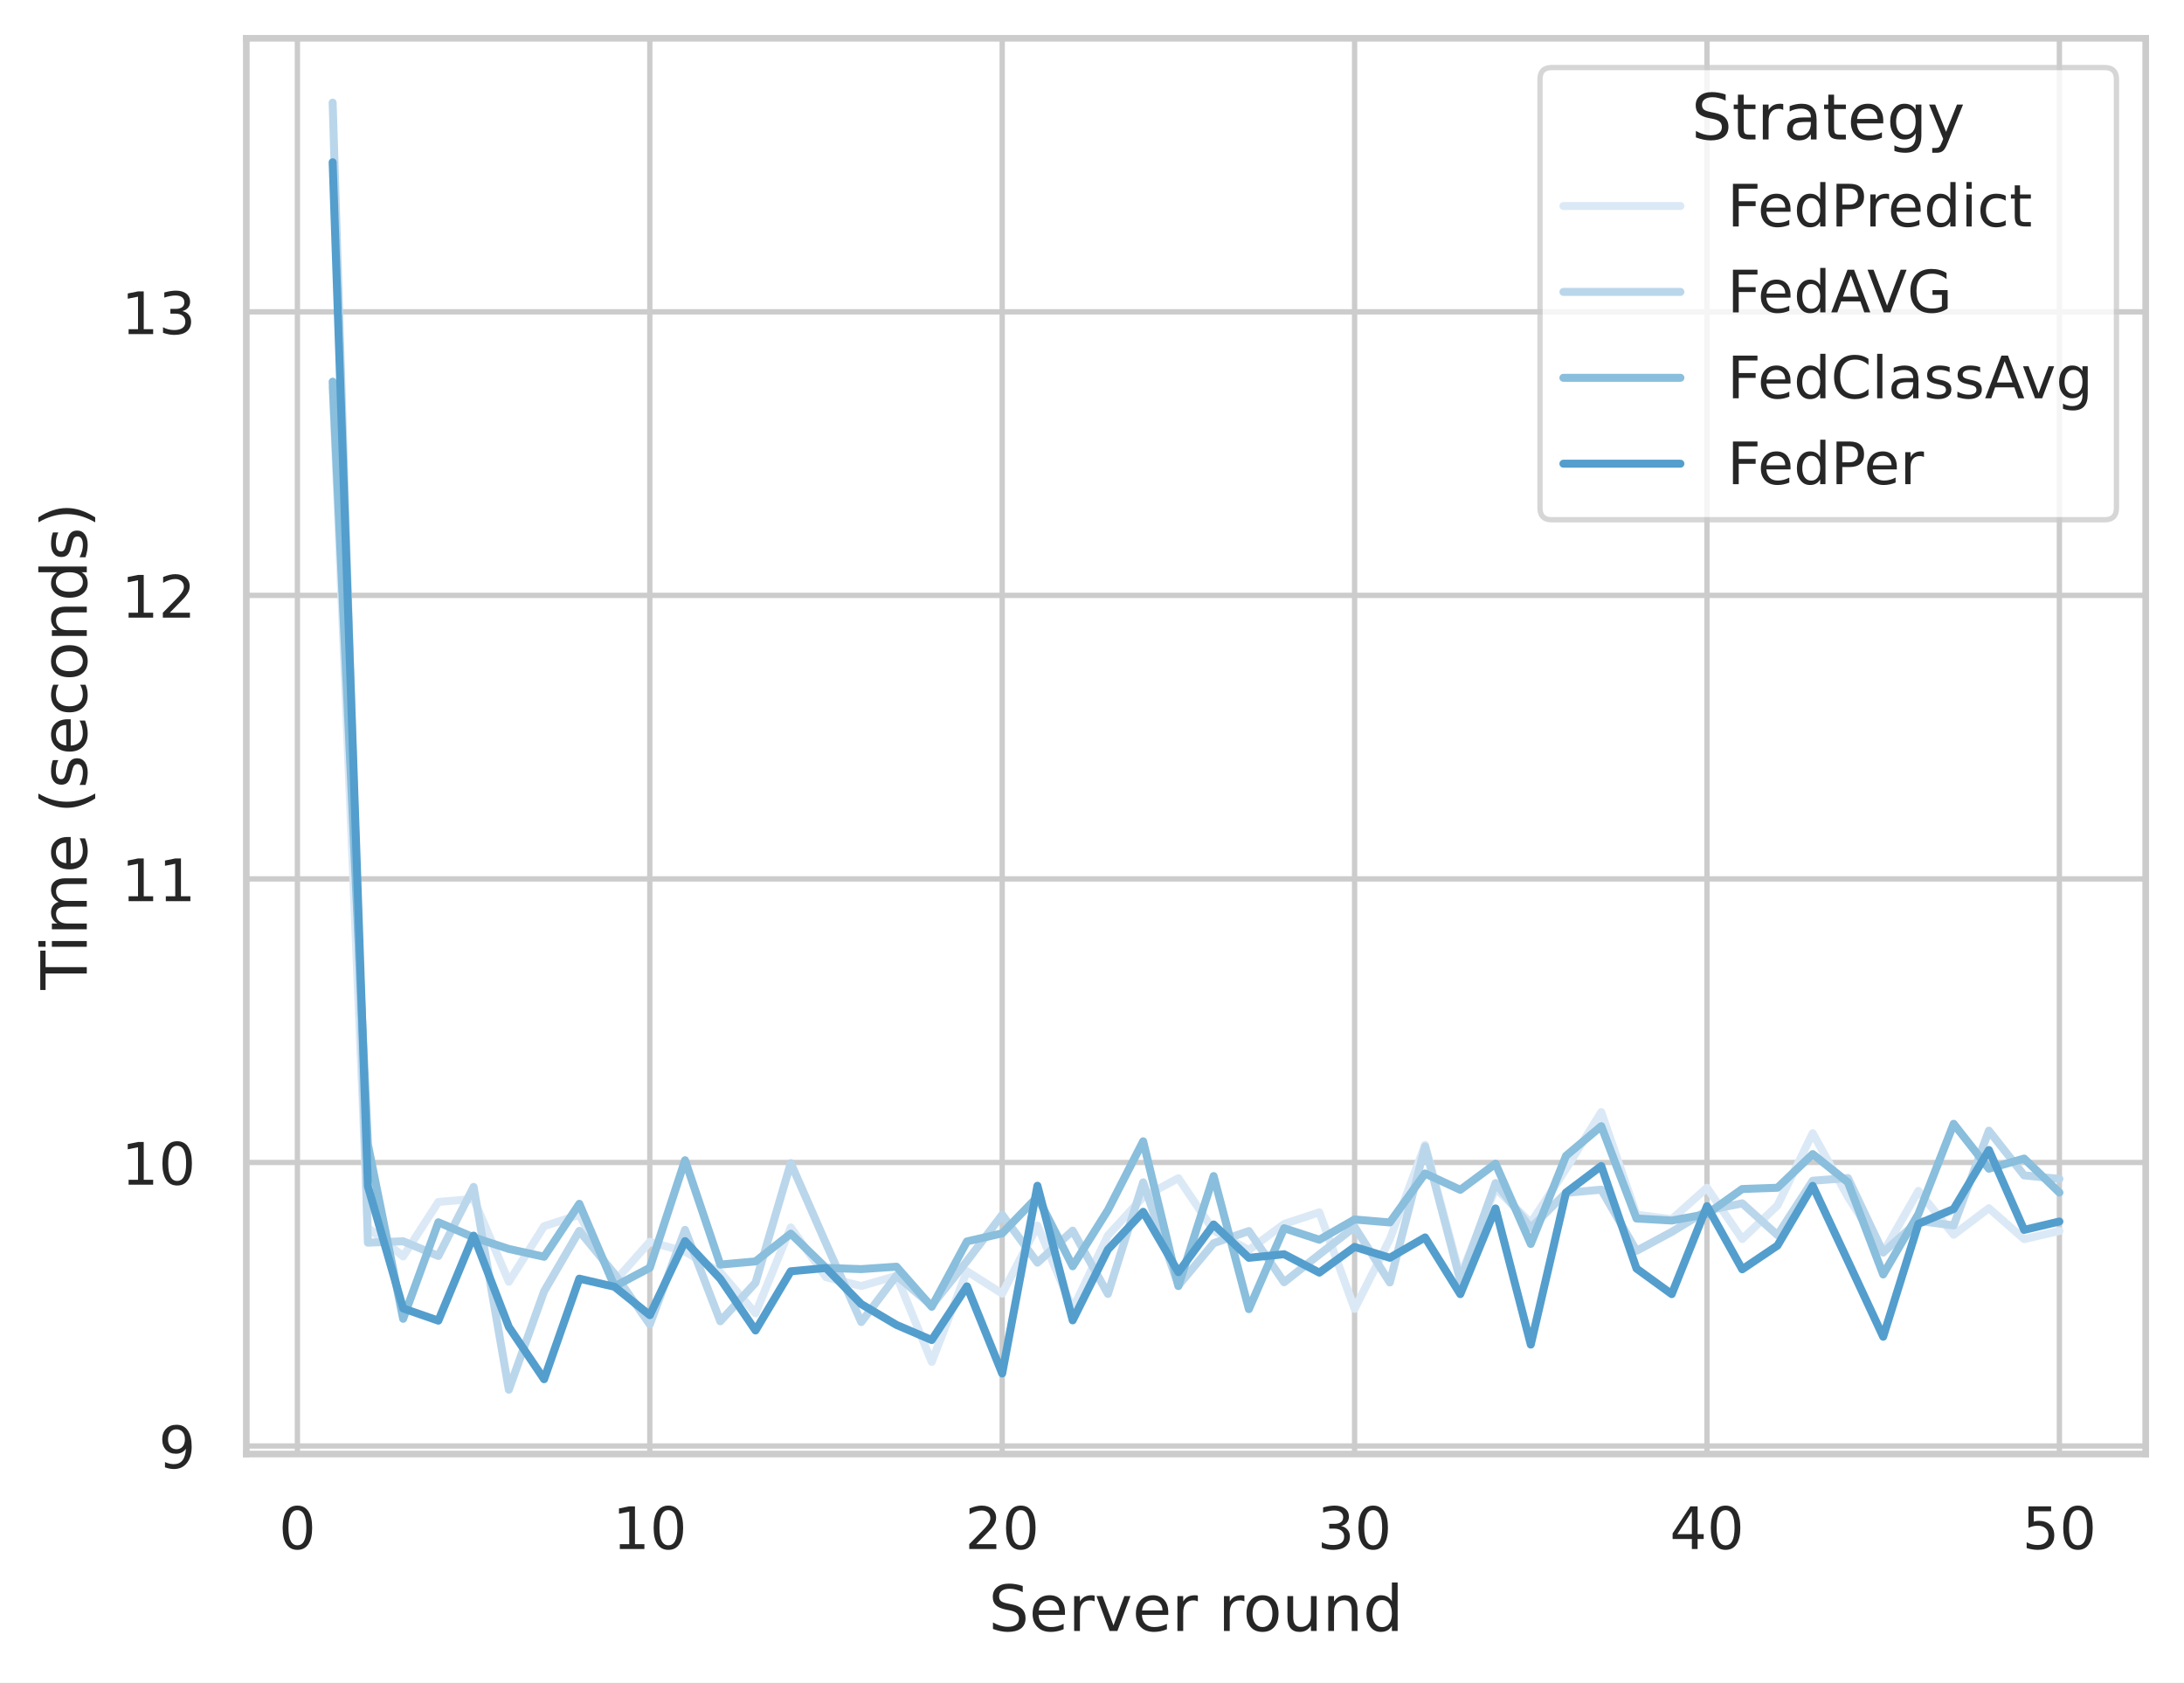
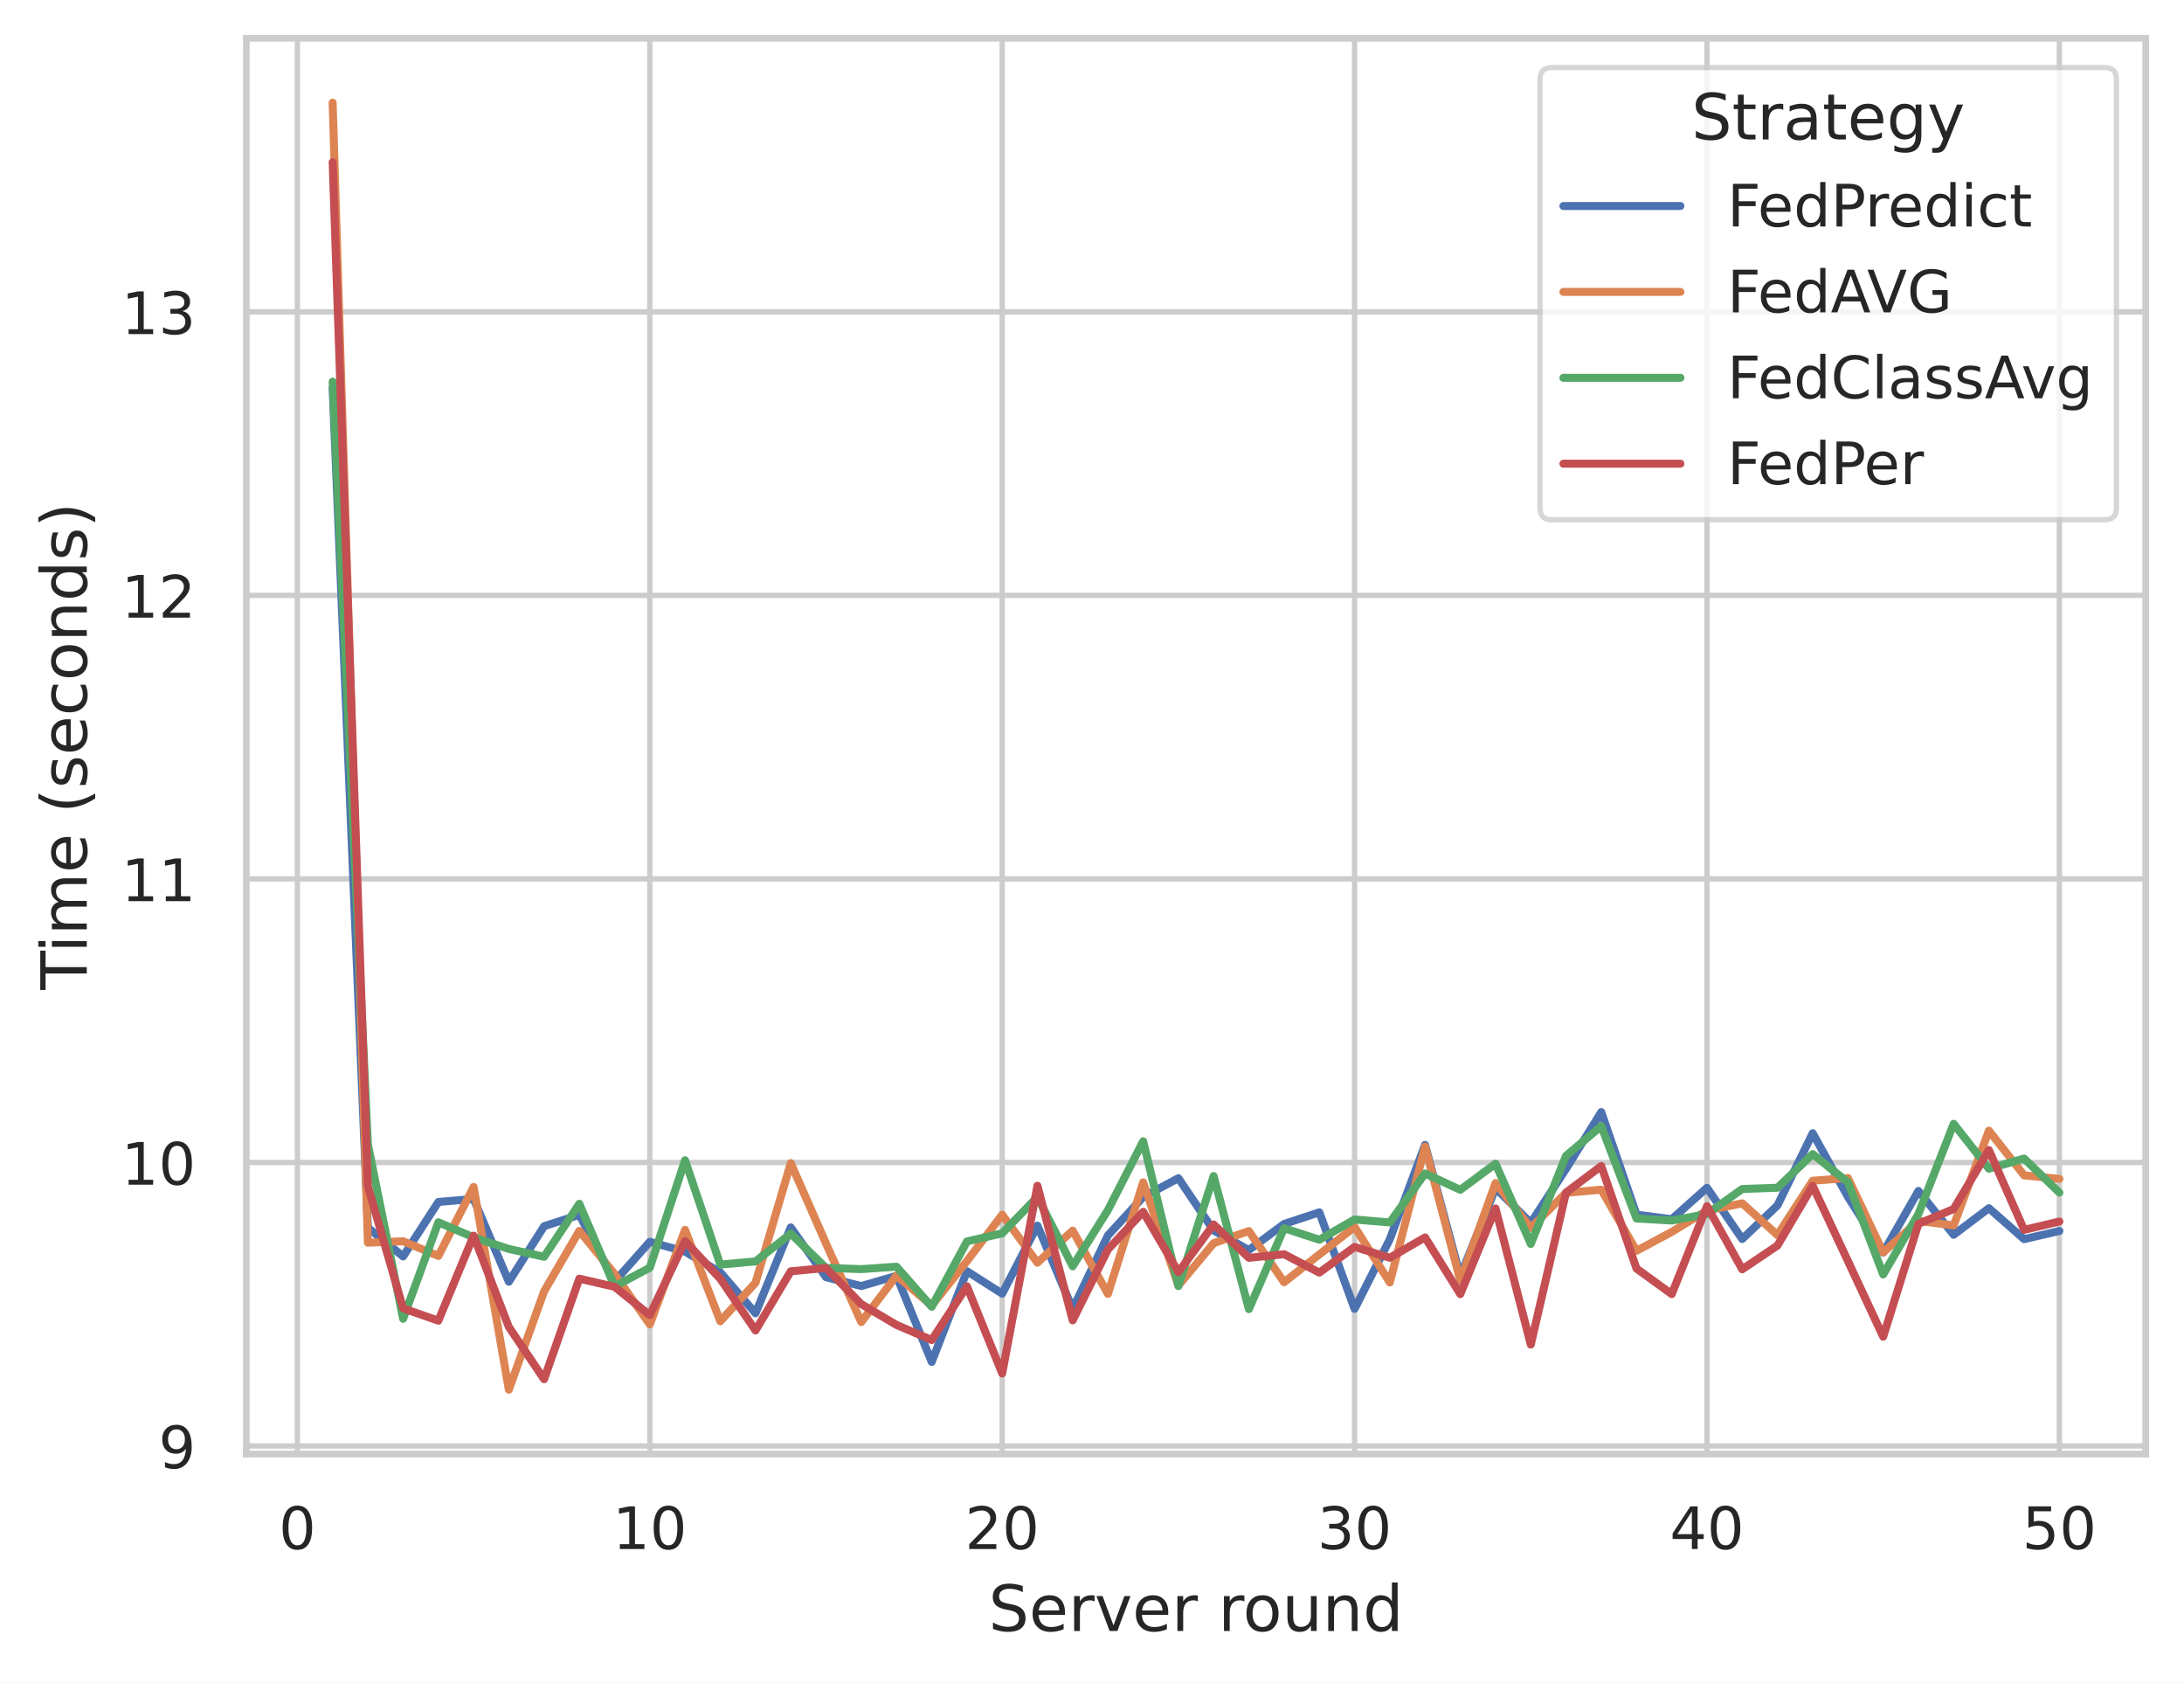
<svg xmlns="http://www.w3.org/2000/svg" xmlns:xlink="http://www.w3.org/1999/xlink" width="410.631pt" height="316.272pt" viewBox="0 0 410.631 316.272" version="1.1">
  <defs>
    <style type="text/css">*{stroke-linejoin: round; stroke-linecap: butt}</style>
  </defs>
  <g id="figure_1">
    <g id="patch_1">
      <path d="M 0 316.272  L 410.631 316.272  L 410.631 0  L 0 0  z " style="fill: #ffffff" />
    </g>
    <g id="axes_1">
      <g id="patch_2">
        <path d="M 46.311 273.312  L 403.431 273.312  L 403.431 7.2  L 46.311 7.2  z " style="fill: #ffffff" />
      </g>
      <g id="matplotlib.axis_1">
        <g id="xtick_1">
          <g id="line2d_1">
-             <path d="M 55.918 273.312  L 55.918 7.2  " clip-path="url(#pe15f36bf4c)" style="fill: none; stroke: #cccccc; stroke-linecap: round" />
+             <path d="M 55.918 273.312  L 55.918 7.2  " clip-path="url(#pc3b148c316)" style="fill: none; stroke: #cccccc; stroke-linecap: round" />
          </g>
          <g id="text_1">
            <g style="fill: #262626" transform="translate(52.419 291.1703) scale(0.11 -0.11)">
              <defs>
                <path id="DejaVuSans-30" d="M 2034 4250  Q 1547 4250 1301 3770  Q 1056 3291 1056 2328  Q 1056 1369 1301 889  Q 1547 409 2034 409  Q 2525 409 2770 889  Q 3016 1369 3016 2328  Q 3016 3291 2770 3770  Q 2525 4250 2034 4250  z M 2034 4750  Q 2819 4750 3233 4129  Q 3647 3509 3647 2328  Q 3647 1150 3233 529  Q 2819 -91 2034 -91  Q 1250 -91 836 529  Q 422 1150 422 2328  Q 422 3509 836 4129  Q 1250 4750 2034 4750  z " transform="scale(0.015625)" />
              </defs>
              <use xlink:href="#DejaVuSans-30" />
            </g>
          </g>
        </g>
        <g id="xtick_2">
          <g id="line2d_2">
-             <path d="M 122.174 273.312  L 122.174 7.2  " clip-path="url(#pe15f36bf4c)" style="fill: none; stroke: #cccccc; stroke-linecap: round" />
+             <path d="M 122.174 273.312  L 122.174 7.2  " clip-path="url(#pc3b148c316)" style="fill: none; stroke: #cccccc; stroke-linecap: round" />
          </g>
          <g id="text_2">
            <g style="fill: #262626" transform="translate(115.1757 291.1703) scale(0.11 -0.11)">
              <defs>
                <path id="DejaVuSans-31" d="M 794 531  L 1825 531  L 1825 4091  L 703 3866  L 703 4441  L 1819 4666  L 2450 4666  L 2450 531  L 3481 531  L 3481 0  L 794 0  L 794 531  z " transform="scale(0.015625)" />
              </defs>
              <use xlink:href="#DejaVuSans-31" />
              <use xlink:href="#DejaVuSans-30" x="63.623" />
            </g>
          </g>
        </g>
        <g id="xtick_3">
          <g id="line2d_3">
-             <path d="M 188.43 273.312  L 188.43 7.2  " clip-path="url(#pe15f36bf4c)" style="fill: none; stroke: #cccccc; stroke-linecap: round" />
+             <path d="M 188.43 273.312  L 188.43 7.2  " clip-path="url(#pc3b148c316)" style="fill: none; stroke: #cccccc; stroke-linecap: round" />
          </g>
          <g id="text_3">
            <g style="fill: #262626" transform="translate(181.4317 291.1703) scale(0.11 -0.11)">
              <defs>
                <path id="DejaVuSans-32" d="M 1228 531  L 3431 531  L 3431 0  L 469 0  L 469 531  Q 828 903 1448 1529  Q 2069 2156 2228 2338  Q 2531 2678 2651 2914  Q 2772 3150 2772 3378  Q 2772 3750 2511 3984  Q 2250 4219 1831 4219  Q 1534 4219 1204 4116  Q 875 4013 500 3803  L 500 4441  Q 881 4594 1212 4672  Q 1544 4750 1819 4750  Q 2544 4750 2975 4387  Q 3406 4025 3406 3419  Q 3406 3131 3298 2873  Q 3191 2616 2906 2266  Q 2828 2175 2409 1742  Q 1991 1309 1228 531  z " transform="scale(0.015625)" />
              </defs>
              <use xlink:href="#DejaVuSans-32" />
              <use xlink:href="#DejaVuSans-30" x="63.623" />
            </g>
          </g>
        </g>
        <g id="xtick_4">
          <g id="line2d_4">
-             <path d="M 254.686 273.312  L 254.686 7.2  " clip-path="url(#pe15f36bf4c)" style="fill: none; stroke: #cccccc; stroke-linecap: round" />
+             <path d="M 254.686 273.312  L 254.686 7.2  " clip-path="url(#pc3b148c316)" style="fill: none; stroke: #cccccc; stroke-linecap: round" />
          </g>
          <g id="text_4">
            <g style="fill: #262626" transform="translate(247.6877 291.1703) scale(0.11 -0.11)">
              <defs>
                <path id="DejaVuSans-33" d="M 2597 2516  Q 3050 2419 3304 2112  Q 3559 1806 3559 1356  Q 3559 666 3084 287  Q 2609 -91 1734 -91  Q 1441 -91 1130 -33  Q 819 25 488 141  L 488 750  Q 750 597 1062 519  Q 1375 441 1716 441  Q 2309 441 2620 675  Q 2931 909 2931 1356  Q 2931 1769 2642 2001  Q 2353 2234 1838 2234  L 1294 2234  L 1294 2753  L 1863 2753  Q 2328 2753 2575 2939  Q 2822 3125 2822 3475  Q 2822 3834 2567 4026  Q 2313 4219 1838 4219  Q 1578 4219 1281 4162  Q 984 4106 628 3988  L 628 4550  Q 988 4650 1302 4700  Q 1616 4750 1894 4750  Q 2613 4750 3031 4423  Q 3450 4097 3450 3541  Q 3450 3153 3228 2886  Q 3006 2619 2597 2516  z " transform="scale(0.015625)" />
              </defs>
              <use xlink:href="#DejaVuSans-33" />
              <use xlink:href="#DejaVuSans-30" x="63.623" />
            </g>
          </g>
        </g>
        <g id="xtick_5">
          <g id="line2d_5">
-             <path d="M 320.942 273.312  L 320.942 7.2  " clip-path="url(#pe15f36bf4c)" style="fill: none; stroke: #cccccc; stroke-linecap: round" />
+             <path d="M 320.942 273.312  L 320.942 7.2  " clip-path="url(#pc3b148c316)" style="fill: none; stroke: #cccccc; stroke-linecap: round" />
          </g>
          <g id="text_5">
            <g style="fill: #262626" transform="translate(313.9437 291.1703) scale(0.11 -0.11)">
              <defs>
                <path id="DejaVuSans-34" d="M 2419 4116  L 825 1625  L 2419 1625  L 2419 4116  z M 2253 4666  L 3047 4666  L 3047 1625  L 3713 1625  L 3713 1100  L 3047 1100  L 3047 0  L 2419 0  L 2419 1100  L 313 1100  L 313 1709  L 2253 4666  z " transform="scale(0.015625)" />
              </defs>
              <use xlink:href="#DejaVuSans-34" />
              <use xlink:href="#DejaVuSans-30" x="63.623" />
            </g>
          </g>
        </g>
        <g id="xtick_6">
          <g id="line2d_6">
-             <path d="M 387.199 273.312  L 387.199 7.2  " clip-path="url(#pe15f36bf4c)" style="fill: none; stroke: #cccccc; stroke-linecap: round" />
+             <path d="M 387.199 273.312  L 387.199 7.2  " clip-path="url(#pc3b148c316)" style="fill: none; stroke: #cccccc; stroke-linecap: round" />
          </g>
          <g id="text_6">
            <g style="fill: #262626" transform="translate(380.1998 291.1703) scale(0.11 -0.11)">
              <defs>
                <path id="DejaVuSans-35" d="M 691 4666  L 3169 4666  L 3169 4134  L 1269 4134  L 1269 2991  Q 1406 3038 1543 3061  Q 1681 3084 1819 3084  Q 2600 3084 3056 2656  Q 3513 2228 3513 1497  Q 3513 744 3044 326  Q 2575 -91 1722 -91  Q 1428 -91 1123 -41  Q 819 9 494 109  L 494 744  Q 775 591 1075 516  Q 1375 441 1709 441  Q 2250 441 2565 725  Q 2881 1009 2881 1497  Q 2881 1984 2565 2268  Q 2250 2553 1709 2553  Q 1456 2553 1204 2497  Q 953 2441 691 2322  L 691 4666  z " transform="scale(0.015625)" />
              </defs>
              <use xlink:href="#DejaVuSans-35" />
              <use xlink:href="#DejaVuSans-30" x="63.623" />
            </g>
          </g>
        </g>
        <g id="text_7">
          <g style="fill: #262626" transform="translate(185.8703 306.5761) scale(0.12 -0.12)">
            <defs>
              <path id="DejaVuSans-53" d="M 3425 4513  L 3425 3897  Q 3066 4069 2747 4153  Q 2428 4238 2131 4238  Q 1616 4238 1336 4038  Q 1056 3838 1056 3469  Q 1056 3159 1242 3001  Q 1428 2844 1947 2747  L 2328 2669  Q 3034 2534 3370 2195  Q 3706 1856 3706 1288  Q 3706 609 3251 259  Q 2797 -91 1919 -91  Q 1588 -91 1214 -16  Q 841 59 441 206  L 441 856  Q 825 641 1194 531  Q 1563 422 1919 422  Q 2459 422 2753 634  Q 3047 847 3047 1241  Q 3047 1584 2836 1778  Q 2625 1972 2144 2069  L 1759 2144  Q 1053 2284 737 2584  Q 422 2884 422 3419  Q 422 4038 858 4394  Q 1294 4750 2059 4750  Q 2388 4750 2728 4690  Q 3069 4631 3425 4513  z " transform="scale(0.015625)" />
              <path id="DejaVuSans-65" d="M 3597 1894  L 3597 1613  L 953 1613  Q 991 1019 1311 708  Q 1631 397 2203 397  Q 2534 397 2845 478  Q 3156 559 3463 722  L 3463 178  Q 3153 47 2828 -22  Q 2503 -91 2169 -91  Q 1331 -91 842 396  Q 353 884 353 1716  Q 353 2575 817 3079  Q 1281 3584 2069 3584  Q 2775 3584 3186 3129  Q 3597 2675 3597 1894  z M 3022 2063  Q 3016 2534 2758 2815  Q 2500 3097 2075 3097  Q 1594 3097 1305 2825  Q 1016 2553 972 2059  L 3022 2063  z " transform="scale(0.015625)" />
              <path id="DejaVuSans-72" d="M 2631 2963  Q 2534 3019 2420 3045  Q 2306 3072 2169 3072  Q 1681 3072 1420 2755  Q 1159 2438 1159 1844  L 1159 0  L 581 0  L 581 3500  L 1159 3500  L 1159 2956  Q 1341 3275 1631 3429  Q 1922 3584 2338 3584  Q 2397 3584 2469 3576  Q 2541 3569 2628 3553  L 2631 2963  z " transform="scale(0.015625)" />
              <path id="DejaVuSans-76" d="M 191 3500  L 800 3500  L 1894 563  L 2988 3500  L 3597 3500  L 2284 0  L 1503 0  L 191 3500  z " transform="scale(0.015625)" />
              <path id="DejaVuSans-20" transform="scale(0.015625)" />
              <path id="DejaVuSans-6f" d="M 1959 3097  Q 1497 3097 1228 2736  Q 959 2375 959 1747  Q 959 1119 1226 758  Q 1494 397 1959 397  Q 2419 397 2687 759  Q 2956 1122 2956 1747  Q 2956 2369 2687 2733  Q 2419 3097 1959 3097  z M 1959 3584  Q 2709 3584 3137 3096  Q 3566 2609 3566 1747  Q 3566 888 3137 398  Q 2709 -91 1959 -91  Q 1206 -91 779 398  Q 353 888 353 1747  Q 353 2609 779 3096  Q 1206 3584 1959 3584  z " transform="scale(0.015625)" />
              <path id="DejaVuSans-75" d="M 544 1381  L 544 3500  L 1119 3500  L 1119 1403  Q 1119 906 1312 657  Q 1506 409 1894 409  Q 2359 409 2629 706  Q 2900 1003 2900 1516  L 2900 3500  L 3475 3500  L 3475 0  L 2900 0  L 2900 538  Q 2691 219 2414 64  Q 2138 -91 1772 -91  Q 1169 -91 856 284  Q 544 659 544 1381  z M 1991 3584  L 1991 3584  z " transform="scale(0.015625)" />
              <path id="DejaVuSans-6e" d="M 3513 2113  L 3513 0  L 2938 0  L 2938 2094  Q 2938 2591 2744 2837  Q 2550 3084 2163 3084  Q 1697 3084 1428 2787  Q 1159 2491 1159 1978  L 1159 0  L 581 0  L 581 3500  L 1159 3500  L 1159 2956  Q 1366 3272 1645 3428  Q 1925 3584 2291 3584  Q 2894 3584 3203 3211  Q 3513 2838 3513 2113  z " transform="scale(0.015625)" />
              <path id="DejaVuSans-64" d="M 2906 2969  L 2906 4863  L 3481 4863  L 3481 0  L 2906 0  L 2906 525  Q 2725 213 2448 61  Q 2172 -91 1784 -91  Q 1150 -91 751 415  Q 353 922 353 1747  Q 353 2572 751 3078  Q 1150 3584 1784 3584  Q 2172 3584 2448 3432  Q 2725 3281 2906 2969  z M 947 1747  Q 947 1113 1208 752  Q 1469 391 1925 391  Q 2381 391 2643 752  Q 2906 1113 2906 1747  Q 2906 2381 2643 2742  Q 2381 3103 1925 3103  Q 1469 3103 1208 2742  Q 947 2381 947 1747  z " transform="scale(0.015625)" />
            </defs>
            <use xlink:href="#DejaVuSans-53" />
            <use xlink:href="#DejaVuSans-65" x="63.477" />
            <use xlink:href="#DejaVuSans-72" x="125" />
            <use xlink:href="#DejaVuSans-76" x="166.113" />
            <use xlink:href="#DejaVuSans-65" x="225.293" />
            <use xlink:href="#DejaVuSans-72" x="286.816" />
            <use xlink:href="#DejaVuSans-20" x="327.93" />
            <use xlink:href="#DejaVuSans-72" x="359.717" />
            <use xlink:href="#DejaVuSans-6f" x="398.58" />
            <use xlink:href="#DejaVuSans-75" x="459.762" />
            <use xlink:href="#DejaVuSans-6e" x="523.141" />
            <use xlink:href="#DejaVuSans-64" x="586.52" />
          </g>
        </g>
      </g>
      <g id="matplotlib.axis_2">
        <g id="ytick_1">
          <g id="line2d_7">
-             <path d="M 46.311 271.796  L 403.431 271.796  " clip-path="url(#pe15f36bf4c)" style="fill: none; stroke: #cccccc; stroke-linecap: round" />
+             <path d="M 46.311 271.796  L 403.431 271.796  " clip-path="url(#pc3b148c316)" style="fill: none; stroke: #cccccc; stroke-linecap: round" />
          </g>
          <g id="text_8">
            <g style="fill: #262626" transform="translate(29.8125 275.9749) scale(0.11 -0.11)">
              <defs>
                <path id="DejaVuSans-39" d="M 703 97  L 703 672  Q 941 559 1184 500  Q 1428 441 1663 441  Q 2288 441 2617 861  Q 2947 1281 2994 2138  Q 2813 1869 2534 1725  Q 2256 1581 1919 1581  Q 1219 1581 811 2004  Q 403 2428 403 3163  Q 403 3881 828 4315  Q 1253 4750 1959 4750  Q 2769 4750 3195 4129  Q 3622 3509 3622 2328  Q 3622 1225 3098 567  Q 2575 -91 1691 -91  Q 1453 -91 1209 -44  Q 966 3 703 97  z M 1959 2075  Q 2384 2075 2632 2365  Q 2881 2656 2881 3163  Q 2881 3666 2632 3958  Q 2384 4250 1959 4250  Q 1534 4250 1286 3958  Q 1038 3666 1038 3163  Q 1038 2656 1286 2365  Q 1534 2075 1959 2075  z " transform="scale(0.015625)" />
              </defs>
              <use xlink:href="#DejaVuSans-39" />
            </g>
          </g>
        </g>
        <g id="ytick_2">
          <g id="line2d_8">
-             <path d="M 46.311 218.501  L 403.431 218.501  " clip-path="url(#pe15f36bf4c)" style="fill: none; stroke: #cccccc; stroke-linecap: round" />
+             <path d="M 46.311 218.501  L 403.431 218.501  " clip-path="url(#pc3b148c316)" style="fill: none; stroke: #cccccc; stroke-linecap: round" />
          </g>
          <g id="text_9">
            <g style="fill: #262626" transform="translate(22.81375 222.6798) scale(0.11 -0.11)">
              <use xlink:href="#DejaVuSans-31" />
              <use xlink:href="#DejaVuSans-30" x="63.623" />
            </g>
          </g>
        </g>
        <g id="ytick_3">
          <g id="line2d_9">
-             <path d="M 46.311 165.206  L 403.431 165.206  " clip-path="url(#pe15f36bf4c)" style="fill: none; stroke: #cccccc; stroke-linecap: round" />
+             <path d="M 46.311 165.206  L 403.431 165.206  " clip-path="url(#pc3b148c316)" style="fill: none; stroke: #cccccc; stroke-linecap: round" />
          </g>
          <g id="text_10">
            <g style="fill: #262626" transform="translate(22.81375 169.3847) scale(0.11 -0.11)">
              <use xlink:href="#DejaVuSans-31" />
              <use xlink:href="#DejaVuSans-31" x="63.623" />
            </g>
          </g>
        </g>
        <g id="ytick_4">
          <g id="line2d_10">
-             <path d="M 46.311 111.91  L 403.431 111.91  " clip-path="url(#pe15f36bf4c)" style="fill: none; stroke: #cccccc; stroke-linecap: round" />
+             <path d="M 46.311 111.91  L 403.431 111.91  " clip-path="url(#pc3b148c316)" style="fill: none; stroke: #cccccc; stroke-linecap: round" />
          </g>
          <g id="text_11">
            <g style="fill: #262626" transform="translate(22.81375 116.0896) scale(0.11 -0.11)">
              <use xlink:href="#DejaVuSans-31" />
              <use xlink:href="#DejaVuSans-32" x="63.623" />
            </g>
          </g>
        </g>
        <g id="ytick_5">
          <g id="line2d_11">
-             <path d="M 46.311 58.615  L 403.431 58.615  " clip-path="url(#pe15f36bf4c)" style="fill: none; stroke: #cccccc; stroke-linecap: round" />
+             <path d="M 46.311 58.615  L 403.431 58.615  " clip-path="url(#pc3b148c316)" style="fill: none; stroke: #cccccc; stroke-linecap: round" />
          </g>
          <g id="text_12">
            <g style="fill: #262626" transform="translate(22.81375 62.7945) scale(0.11 -0.11)">
              <use xlink:href="#DejaVuSans-31" />
              <use xlink:href="#DejaVuSans-33" x="63.623" />
            </g>
          </g>
        </g>
        <g id="text_13">
          <g style="fill: #262626" transform="translate(16.31812 186.0501) rotate(-90) scale(0.12 -0.12)">
            <defs>
              <path id="DejaVuSans-54" d="M -19 4666  L 3928 4666  L 3928 4134  L 2272 4134  L 2272 0  L 1638 0  L 1638 4134  L -19 4134  L -19 4666  z " transform="scale(0.015625)" />
              <path id="DejaVuSans-69" d="M 603 3500  L 1178 3500  L 1178 0  L 603 0  L 603 3500  z M 603 4863  L 1178 4863  L 1178 4134  L 603 4134  L 603 4863  z " transform="scale(0.015625)" />
              <path id="DejaVuSans-6d" d="M 3328 2828  Q 3544 3216 3844 3400  Q 4144 3584 4550 3584  Q 5097 3584 5394 3201  Q 5691 2819 5691 2113  L 5691 0  L 5113 0  L 5113 2094  Q 5113 2597 4934 2840  Q 4756 3084 4391 3084  Q 3944 3084 3684 2787  Q 3425 2491 3425 1978  L 3425 0  L 2847 0  L 2847 2094  Q 2847 2600 2669 2842  Q 2491 3084 2119 3084  Q 1678 3084 1418 2786  Q 1159 2488 1159 1978  L 1159 0  L 581 0  L 581 3500  L 1159 3500  L 1159 2956  Q 1356 3278 1631 3431  Q 1906 3584 2284 3584  Q 2666 3584 2933 3390  Q 3200 3197 3328 2828  z " transform="scale(0.015625)" />
              <path id="DejaVuSans-28" d="M 1984 4856  Q 1566 4138 1362 3434  Q 1159 2731 1159 2009  Q 1159 1288 1364 580  Q 1569 -128 1984 -844  L 1484 -844  Q 1016 -109 783 600  Q 550 1309 550 2009  Q 550 2706 781 3412  Q 1013 4119 1484 4856  L 1984 4856  z " transform="scale(0.015625)" />
              <path id="DejaVuSans-73" d="M 2834 3397  L 2834 2853  Q 2591 2978 2328 3040  Q 2066 3103 1784 3103  Q 1356 3103 1142 2972  Q 928 2841 928 2578  Q 928 2378 1081 2264  Q 1234 2150 1697 2047  L 1894 2003  Q 2506 1872 2764 1633  Q 3022 1394 3022 966  Q 3022 478 2636 193  Q 2250 -91 1575 -91  Q 1294 -91 989 -36  Q 684 19 347 128  L 347 722  Q 666 556 975 473  Q 1284 391 1588 391  Q 1994 391 2212 530  Q 2431 669 2431 922  Q 2431 1156 2273 1281  Q 2116 1406 1581 1522  L 1381 1569  Q 847 1681 609 1914  Q 372 2147 372 2553  Q 372 3047 722 3315  Q 1072 3584 1716 3584  Q 2034 3584 2315 3537  Q 2597 3491 2834 3397  z " transform="scale(0.015625)" />
              <path id="DejaVuSans-63" d="M 3122 3366  L 3122 2828  Q 2878 2963 2633 3030  Q 2388 3097 2138 3097  Q 1578 3097 1268 2742  Q 959 2388 959 1747  Q 959 1106 1268 751  Q 1578 397 2138 397  Q 2388 397 2633 464  Q 2878 531 3122 666  L 3122 134  Q 2881 22 2623 -34  Q 2366 -91 2075 -91  Q 1284 -91 818 406  Q 353 903 353 1747  Q 353 2603 823 3093  Q 1294 3584 2113 3584  Q 2378 3584 2631 3529  Q 2884 3475 3122 3366  z " transform="scale(0.015625)" />
              <path id="DejaVuSans-29" d="M 513 4856  L 1013 4856  Q 1481 4119 1714 3412  Q 1947 2706 1947 2009  Q 1947 1309 1714 600  Q 1481 -109 1013 -844  L 513 -844  Q 928 -128 1133 580  Q 1338 1288 1338 2009  Q 1338 2731 1133 3434  Q 928 4138 513 4856  z " transform="scale(0.015625)" />
            </defs>
            <use xlink:href="#DejaVuSans-54" />
            <use xlink:href="#DejaVuSans-69" x="57.959" />
            <use xlink:href="#DejaVuSans-6d" x="85.742" />
            <use xlink:href="#DejaVuSans-65" x="183.154" />
            <use xlink:href="#DejaVuSans-20" x="244.678" />
            <use xlink:href="#DejaVuSans-28" x="276.465" />
            <use xlink:href="#DejaVuSans-73" x="315.479" />
            <use xlink:href="#DejaVuSans-65" x="367.578" />
            <use xlink:href="#DejaVuSans-63" x="429.102" />
            <use xlink:href="#DejaVuSans-6f" x="484.082" />
            <use xlink:href="#DejaVuSans-6e" x="545.264" />
            <use xlink:href="#DejaVuSans-64" x="608.643" />
            <use xlink:href="#DejaVuSans-73" x="672.119" />
            <use xlink:href="#DejaVuSans-29" x="724.219" />
          </g>
        </g>
      </g>
      <g id="PolyCollection_1" />
      <g id="PolyCollection_2" />
      <g id="PolyCollection_3" />
      <g id="PolyCollection_4" />
      <g id="line2d_12">
-         <path d="M 62.544 72.905  L 69.17 230.755  L 75.795 236.172  L 82.421 225.93  L 89.046 225.367  L 95.672 240.927  L 102.298 230.487  L 108.923 228.344  L 115.549 240.883  L 122.174 233.419  L 128.8 235.262  L 135.426 239.154  L 142.051 246.854  L 148.677 230.709  L 155.302 240.065  L 161.928 241.734  L 168.554 239.824  L 175.179 255.994  L 181.805 238.945  L 188.43 243.166  L 195.056 230.376  L 201.682 246.047  L 208.307 232.226  L 214.933 225.003  L 221.558 221.461  L 228.184 231.286  L 234.81 234.97  L 241.435 230.067  L 248.061 227.88  L 254.686 246.027  L 261.312 232.933  L 267.938 215.202  L 274.563 239.906  L 281.189 223.331  L 287.814 229.872  L 294.44 219.708  L 301.066 209.035  L 307.691 228.315  L 314.317 229.173  L 320.942 223.263  L 327.568 232.899  L 334.194 226.587  L 340.819 213.007  L 347.445 224.973  L 354.071 235.449  L 360.696 223.856  L 367.322 232.102  L 373.947 227.102  L 380.573 232.918  L 387.199 231.386  " clip-path="url(#pe15f36bf4c)" style="fill: none; stroke: #dbe9f6; stroke-width: 1.5; stroke-linecap: round" />
+         <path d="M 62.544 72.905  L 69.17 230.755  L 75.795 236.172  L 82.421 225.93  L 89.046 225.367  L 95.672 240.927  L 102.298 230.487  L 108.923 228.344  L 115.549 240.883  L 122.174 233.419  L 128.8 235.262  L 135.426 239.154  L 142.051 246.854  L 148.677 230.709  L 155.302 240.065  L 161.928 241.734  L 168.554 239.824  L 175.179 255.994  L 181.805 238.945  L 188.43 243.166  L 195.056 230.376  L 201.682 246.047  L 208.307 232.226  L 214.933 225.003  L 221.558 221.461  L 228.184 231.286  L 234.81 234.97  L 241.435 230.067  L 248.061 227.88  L 254.686 246.027  L 261.312 232.933  L 267.938 215.202  L 274.563 239.906  L 281.189 223.331  L 287.814 229.872  L 294.44 219.708  L 301.066 209.035  L 307.691 228.315  L 314.317 229.173  L 320.942 223.263  L 327.568 232.899  L 334.194 226.587  L 340.819 213.007  L 347.445 224.973  L 354.071 235.449  L 360.696 223.856  L 367.322 232.102  L 373.947 227.102  L 380.573 232.918  L 387.199 231.386  " clip-path="url(#pc3b148c316)" style="fill: none; stroke: #4c72b0; stroke-width: 1.5; stroke-linecap: round" />
      </g>
      <g id="line2d_13">
-         <path d="M 62.544 19.296  L 69.17 233.585  L 75.795 233.319  L 82.421 236.081  L 89.046 223.106  L 95.672 261.216  L 102.298 242.727  L 108.923 231.369  L 115.549 239.46  L 122.174 248.951  L 128.8 231.176  L 135.426 248.354  L 142.051 241.111  L 148.677 218.63  L 155.302 233.732  L 161.928 248.506  L 168.554 239.779  L 175.179 245.392  L 181.805 237.036  L 188.43 228.341  L 195.056 237.338  L 201.682 231.321  L 208.307 243.213  L 214.933 222.245  L 221.558 241.63  L 228.184 233.682  L 234.81 231.402  L 241.435 241.022  L 248.061 235.793  L 254.686 230.616  L 261.312 241.062  L 267.938 215.509  L 274.563 240.733  L 281.189 222.379  L 287.814 230.803  L 294.44 224.214  L 301.066 223.621  L 307.691 235.115  L 314.317 231.561  L 320.942 227.537  L 327.568 226.187  L 334.194 232.154  L 340.819 221.941  L 347.445 221.438  L 354.071 235.422  L 360.696 229.488  L 367.322 230.346  L 373.947 212.531  L 380.573 220.936  L 387.199 221.594  " clip-path="url(#pe15f36bf4c)" style="fill: none; stroke: #bad6eb; stroke-width: 1.5; stroke-linecap: round" />
+         <path d="M 62.544 19.296  L 69.17 233.585  L 75.795 233.319  L 82.421 236.081  L 89.046 223.106  L 95.672 261.216  L 102.298 242.727  L 108.923 231.369  L 115.549 239.46  L 122.174 248.951  L 128.8 231.176  L 135.426 248.354  L 142.051 241.111  L 148.677 218.63  L 155.302 233.732  L 161.928 248.506  L 168.554 239.779  L 175.179 245.392  L 181.805 237.036  L 188.43 228.341  L 195.056 237.338  L 201.682 231.321  L 208.307 243.213  L 214.933 222.245  L 221.558 241.63  L 228.184 233.682  L 234.81 231.402  L 241.435 241.022  L 248.061 235.793  L 254.686 230.616  L 261.312 241.062  L 267.938 215.509  L 274.563 240.733  L 281.189 222.379  L 287.814 230.803  L 294.44 224.214  L 301.066 223.621  L 307.691 235.115  L 314.317 231.561  L 320.942 227.537  L 327.568 226.187  L 334.194 232.154  L 340.819 221.941  L 347.445 221.438  L 354.071 235.422  L 360.696 229.488  L 367.322 230.346  L 373.947 212.531  L 380.573 220.936  L 387.199 221.594  " clip-path="url(#pc3b148c316)" style="fill: none; stroke: #dd8452; stroke-width: 1.5; stroke-linecap: round" />
      </g>
      <g id="line2d_14">
-         <path d="M 62.544 71.74  L 69.17 215.114  L 75.795 247.893  L 82.421 229.751  L 89.046 232.581  L 95.672 234.761  L 102.298 236.232  L 108.923 226.278  L 115.549 241.801  L 122.174 238.294  L 128.8 218.09  L 135.426 237.703  L 142.051 237.105  L 148.677 231.885  L 155.302 238.323  L 161.928 238.555  L 168.554 238.098  L 175.179 245.63  L 181.805 233.346  L 188.43 231.827  L 195.056 224.98  L 201.682 238.017  L 208.307 227.461  L 214.933 214.528  L 221.558 241.739  L 228.184 221.063  L 234.81 246.076  L 241.435 230.863  L 248.061 233.03  L 254.686 229.225  L 261.312 229.781  L 267.938 220.578  L 274.563 223.647  L 281.189 218.743  L 287.814 233.822  L 294.44 217.255  L 301.066 211.681  L 307.691 229.038  L 314.317 229.42  L 320.942 228.202  L 327.568 223.494  L 334.194 223.261  L 340.819 216.931  L 347.445 222.235  L 354.071 239.556  L 360.696 228.19  L 367.322 211.241  L 373.947 219.678  L 380.573 217.773  L 387.199 224.167  " clip-path="url(#pe15f36bf4c)" style="fill: none; stroke: #89bedc; stroke-width: 1.5; stroke-linecap: round" />
+         <path d="M 62.544 71.74  L 69.17 215.114  L 75.795 247.893  L 82.421 229.751  L 89.046 232.581  L 95.672 234.761  L 102.298 236.232  L 108.923 226.278  L 115.549 241.801  L 122.174 238.294  L 128.8 218.09  L 135.426 237.703  L 142.051 237.105  L 148.677 231.885  L 155.302 238.323  L 161.928 238.555  L 168.554 238.098  L 175.179 245.63  L 181.805 233.346  L 188.43 231.827  L 195.056 224.98  L 201.682 238.017  L 208.307 227.461  L 214.933 214.528  L 221.558 241.739  L 228.184 221.063  L 234.81 246.076  L 241.435 230.863  L 248.061 233.03  L 254.686 229.225  L 261.312 229.781  L 267.938 220.578  L 274.563 223.647  L 281.189 218.743  L 287.814 233.822  L 294.44 217.255  L 301.066 211.681  L 307.691 229.038  L 314.317 229.42  L 320.942 228.202  L 327.568 223.494  L 334.194 223.261  L 340.819 216.931  L 347.445 222.235  L 354.071 239.556  L 360.696 228.19  L 367.322 211.241  L 373.947 219.678  L 380.573 217.773  L 387.199 224.167  " clip-path="url(#pc3b148c316)" style="fill: none; stroke: #55a868; stroke-width: 1.5; stroke-linecap: round" />
      </g>
      <g id="line2d_15">
-         <path d="M 62.544 30.501  L 69.17 222.99  L 75.795 245.936  L 82.421 248.242  L 89.046 232.263  L 95.672 249.426  L 102.298 259.248  L 108.923 240.348  L 115.549 241.874  L 122.174 247.207  L 128.8 233.29  L 135.426 240.37  L 142.051 250.087  L 148.677 238.961  L 155.302 238.346  L 161.928 245.125  L 168.554 249.038  L 175.179 251.881  L 181.805 241.794  L 188.43 258.168  L 195.056 222.881  L 201.682 248.181  L 208.307 234.87  L 214.933 227.784  L 221.558 239.127  L 228.184 230.161  L 234.81 236.429  L 241.435 235.753  L 248.061 239.211  L 254.686 234.38  L 261.312 236.42  L 267.938 232.597  L 274.563 243.254  L 281.189 227.151  L 287.814 252.741  L 294.44 224.164  L 301.066 219.17  L 307.691 238.445  L 314.317 243.253  L 320.942 226.717  L 327.568 238.587  L 334.194 234.126  L 340.819 222.908  L 347.445 237.04  L 354.071 251.262  L 360.696 230.041  L 367.322 227.254  L 373.947 216.17  L 380.573 231.179  L 387.199 229.606  " clip-path="url(#pe15f36bf4c)" style="fill: none; stroke: #539ecd; stroke-width: 1.5; stroke-linecap: round" />
+         <path d="M 62.544 30.501  L 69.17 222.99  L 75.795 245.936  L 82.421 248.242  L 89.046 232.263  L 95.672 249.426  L 102.298 259.248  L 108.923 240.348  L 115.549 241.874  L 122.174 247.207  L 128.8 233.29  L 135.426 240.37  L 142.051 250.087  L 148.677 238.961  L 155.302 238.346  L 161.928 245.125  L 168.554 249.038  L 175.179 251.881  L 181.805 241.794  L 188.43 258.168  L 195.056 222.881  L 201.682 248.181  L 208.307 234.87  L 214.933 227.784  L 221.558 239.127  L 228.184 230.161  L 234.81 236.429  L 241.435 235.753  L 248.061 239.211  L 254.686 234.38  L 261.312 236.42  L 267.938 232.597  L 274.563 243.254  L 281.189 227.151  L 287.814 252.741  L 294.44 224.164  L 301.066 219.17  L 307.691 238.445  L 314.317 243.253  L 320.942 226.717  L 327.568 238.587  L 334.194 234.126  L 340.819 222.908  L 347.445 237.04  L 354.071 251.262  L 360.696 230.041  L 367.322 227.254  L 373.947 216.17  L 380.573 231.179  L 387.199 229.606  " clip-path="url(#pc3b148c316)" style="fill: none; stroke: #c44e52; stroke-width: 1.5; stroke-linecap: round" />
      </g>
      <g id="line2d_16" />
      <g id="line2d_17" />
      <g id="line2d_18" />
      <g id="line2d_19" />
      <g id="patch_3">
        <path d="M 46.311 273.312  L 46.311 7.2  " style="fill: none; stroke: #cccccc; stroke-width: 1.25; stroke-linejoin: miter; stroke-linecap: square" />
      </g>
      <g id="patch_4">
        <path d="M 403.431 273.312  L 403.431 7.2  " style="fill: none; stroke: #cccccc; stroke-width: 1.25; stroke-linejoin: miter; stroke-linecap: square" />
      </g>
      <g id="patch_5">
        <path d="M 46.311 273.312  L 403.431 273.312  " style="fill: none; stroke: #cccccc; stroke-width: 1.25; stroke-linejoin: miter; stroke-linecap: square" />
      </g>
      <g id="patch_6">
        <path d="M 46.311 7.2  L 403.431 7.2  " style="fill: none; stroke: #cccccc; stroke-width: 1.25; stroke-linejoin: miter; stroke-linecap: square" />
      </g>
      <g id="legend_1">
        <g id="patch_7">
          <path d="M 291.747 97.698  L 395.731 97.698  Q 397.931 97.698 397.931 95.498  L 397.931 14.9  Q 397.931 12.7 395.731 12.7  L 291.747 12.7  Q 289.547 12.7 289.547 14.9  L 289.547 95.498  Q 289.547 97.698 291.747 97.698  z " style="fill: #ffffff; opacity: 0.8; stroke: #cccccc; stroke-linejoin: miter" />
        </g>
        <g id="text_14">
          <g style="fill: #262626" transform="translate(318.03 26.21813) scale(0.12 -0.12)">
            <defs>
              <path id="DejaVuSans-74" d="M 1172 4494  L 1172 3500  L 2356 3500  L 2356 3053  L 1172 3053  L 1172 1153  Q 1172 725 1289 603  Q 1406 481 1766 481  L 2356 481  L 2356 0  L 1766 0  Q 1100 0 847 248  Q 594 497 594 1153  L 594 3053  L 172 3053  L 172 3500  L 594 3500  L 594 4494  L 1172 4494  z " transform="scale(0.015625)" />
              <path id="DejaVuSans-61" d="M 2194 1759  Q 1497 1759 1228 1600  Q 959 1441 959 1056  Q 959 750 1161 570  Q 1363 391 1709 391  Q 2188 391 2477 730  Q 2766 1069 2766 1631  L 2766 1759  L 2194 1759  z M 3341 1997  L 3341 0  L 2766 0  L 2766 531  Q 2569 213 2275 61  Q 1981 -91 1556 -91  Q 1019 -91 701 211  Q 384 513 384 1019  Q 384 1609 779 1909  Q 1175 2209 1959 2209  L 2766 2209  L 2766 2266  Q 2766 2663 2505 2880  Q 2244 3097 1772 3097  Q 1472 3097 1187 3025  Q 903 2953 641 2809  L 641 3341  Q 956 3463 1253 3523  Q 1550 3584 1831 3584  Q 2591 3584 2966 3190  Q 3341 2797 3341 1997  z " transform="scale(0.015625)" />
              <path id="DejaVuSans-67" d="M 2906 1791  Q 2906 2416 2648 2759  Q 2391 3103 1925 3103  Q 1463 3103 1205 2759  Q 947 2416 947 1791  Q 947 1169 1205 825  Q 1463 481 1925 481  Q 2391 481 2648 825  Q 2906 1169 2906 1791  z M 3481 434  Q 3481 -459 3084 -895  Q 2688 -1331 1869 -1331  Q 1566 -1331 1297 -1286  Q 1028 -1241 775 -1147  L 775 -588  Q 1028 -725 1275 -790  Q 1522 -856 1778 -856  Q 2344 -856 2625 -561  Q 2906 -266 2906 331  L 2906 616  Q 2728 306 2450 153  Q 2172 0 1784 0  Q 1141 0 747 490  Q 353 981 353 1791  Q 353 2603 747 3093  Q 1141 3584 1784 3584  Q 2172 3584 2450 3431  Q 2728 3278 2906 2969  L 2906 3500  L 3481 3500  L 3481 434  z " transform="scale(0.015625)" />
              <path id="DejaVuSans-79" d="M 2059 -325  Q 1816 -950 1584 -1140  Q 1353 -1331 966 -1331  L 506 -1331  L 506 -850  L 844 -850  Q 1081 -850 1212 -737  Q 1344 -625 1503 -206  L 1606 56  L 191 3500  L 800 3500  L 1894 763  L 2988 3500  L 3597 3500  L 2059 -325  z " transform="scale(0.015625)" />
            </defs>
            <use xlink:href="#DejaVuSans-53" />
            <use xlink:href="#DejaVuSans-74" x="63.477" />
            <use xlink:href="#DejaVuSans-72" x="102.686" />
            <use xlink:href="#DejaVuSans-61" x="143.799" />
            <use xlink:href="#DejaVuSans-74" x="205.078" />
            <use xlink:href="#DejaVuSans-65" x="244.287" />
            <use xlink:href="#DejaVuSans-67" x="305.811" />
            <use xlink:href="#DejaVuSans-79" x="369.287" />
          </g>
        </g>
        <g id="line2d_20">
-           <path d="M 293.947 38.722  L 304.947 38.722  L 315.947 38.722  " style="fill: none; stroke: #dbe9f6; stroke-width: 1.5; stroke-linecap: round" />
+           <path d="M 293.947 38.722  L 304.947 38.722  L 315.947 38.722  " style="fill: none; stroke: #4c72b0; stroke-width: 1.5; stroke-linecap: round" />
        </g>
        <g id="text_15">
          <g style="fill: #262626" transform="translate(324.7469 42.57203) scale(0.11 -0.11)">
            <defs>
              <path id="DejaVuSans-46" d="M 628 4666  L 3309 4666  L 3309 4134  L 1259 4134  L 1259 2759  L 3109 2759  L 3109 2228  L 1259 2228  L 1259 0  L 628 0  L 628 4666  z " transform="scale(0.015625)" />
              <path id="DejaVuSans-50" d="M 1259 4147  L 1259 2394  L 2053 2394  Q 2494 2394 2734 2622  Q 2975 2850 2975 3272  Q 2975 3691 2734 3919  Q 2494 4147 2053 4147  L 1259 4147  z M 628 4666  L 2053 4666  Q 2838 4666 3239 4311  Q 3641 3956 3641 3272  Q 3641 2581 3239 2228  Q 2838 1875 2053 1875  L 1259 1875  L 1259 0  L 628 0  L 628 4666  z " transform="scale(0.015625)" />
            </defs>
            <use xlink:href="#DejaVuSans-46" />
            <use xlink:href="#DejaVuSans-65" x="52.02" />
            <use xlink:href="#DejaVuSans-64" x="113.543" />
            <use xlink:href="#DejaVuSans-50" x="177.02" />
            <use xlink:href="#DejaVuSans-72" x="235.572" />
            <use xlink:href="#DejaVuSans-65" x="274.436" />
            <use xlink:href="#DejaVuSans-64" x="335.959" />
            <use xlink:href="#DejaVuSans-69" x="399.436" />
            <use xlink:href="#DejaVuSans-63" x="427.219" />
            <use xlink:href="#DejaVuSans-74" x="482.199" />
          </g>
        </g>
        <g id="line2d_21">
-           <path d="M 293.947 54.868  L 304.947 54.868  L 315.947 54.868  " style="fill: none; stroke: #bad6eb; stroke-width: 1.5; stroke-linecap: round" />
+           <path d="M 293.947 54.868  L 304.947 54.868  L 315.947 54.868  " style="fill: none; stroke: #dd8452; stroke-width: 1.5; stroke-linecap: round" />
        </g>
        <g id="text_16">
          <g style="fill: #262626" transform="translate(324.7469 58.71797) scale(0.11 -0.11)">
            <defs>
              <path id="DejaVuSans-41" d="M 2188 4044  L 1331 1722  L 3047 1722  L 2188 4044  z M 1831 4666  L 2547 4666  L 4325 0  L 3669 0  L 3244 1197  L 1141 1197  L 716 0  L 50 0  L 1831 4666  z " transform="scale(0.015625)" />
              <path id="DejaVuSans-56" d="M 1831 0  L 50 4666  L 709 4666  L 2188 738  L 3669 4666  L 4325 4666  L 2547 0  L 1831 0  z " transform="scale(0.015625)" />
              <path id="DejaVuSans-47" d="M 3809 666  L 3809 1919  L 2778 1919  L 2778 2438  L 4434 2438  L 4434 434  Q 4069 175 3628 42  Q 3188 -91 2688 -91  Q 1594 -91 976 548  Q 359 1188 359 2328  Q 359 3472 976 4111  Q 1594 4750 2688 4750  Q 3144 4750 3555 4637  Q 3966 4525 4313 4306  L 4313 3634  Q 3963 3931 3569 4081  Q 3175 4231 2741 4231  Q 1884 4231 1454 3753  Q 1025 3275 1025 2328  Q 1025 1384 1454 906  Q 1884 428 2741 428  Q 3075 428 3337 486  Q 3600 544 3809 666  z " transform="scale(0.015625)" />
            </defs>
            <use xlink:href="#DejaVuSans-46" />
            <use xlink:href="#DejaVuSans-65" x="52.02" />
            <use xlink:href="#DejaVuSans-64" x="113.543" />
            <use xlink:href="#DejaVuSans-41" x="177.02" />
            <use xlink:href="#DejaVuSans-56" x="239.053" />
            <use xlink:href="#DejaVuSans-47" x="307.461" />
          </g>
        </g>
        <g id="line2d_22">
-           <path d="M 293.947 71.014  L 304.947 71.014  L 315.947 71.014  " style="fill: none; stroke: #89bedc; stroke-width: 1.5; stroke-linecap: round" />
+           <path d="M 293.947 71.014  L 304.947 71.014  L 315.947 71.014  " style="fill: none; stroke: #55a868; stroke-width: 1.5; stroke-linecap: round" />
        </g>
        <g id="text_17">
          <g style="fill: #262626" transform="translate(324.7469 74.86391) scale(0.11 -0.11)">
            <defs>
              <path id="DejaVuSans-43" d="M 4122 4306  L 4122 3641  Q 3803 3938 3442 4084  Q 3081 4231 2675 4231  Q 1875 4231 1450 3742  Q 1025 3253 1025 2328  Q 1025 1406 1450 917  Q 1875 428 2675 428  Q 3081 428 3442 575  Q 3803 722 4122 1019  L 4122 359  Q 3791 134 3420 21  Q 3050 -91 2638 -91  Q 1578 -91 968 557  Q 359 1206 359 2328  Q 359 3453 968 4101  Q 1578 4750 2638 4750  Q 3056 4750 3426 4639  Q 3797 4528 4122 4306  z " transform="scale(0.015625)" />
              <path id="DejaVuSans-6c" d="M 603 4863  L 1178 4863  L 1178 0  L 603 0  L 603 4863  z " transform="scale(0.015625)" />
            </defs>
            <use xlink:href="#DejaVuSans-46" />
            <use xlink:href="#DejaVuSans-65" x="52.02" />
            <use xlink:href="#DejaVuSans-64" x="113.543" />
            <use xlink:href="#DejaVuSans-43" x="177.02" />
            <use xlink:href="#DejaVuSans-6c" x="246.844" />
            <use xlink:href="#DejaVuSans-61" x="274.627" />
            <use xlink:href="#DejaVuSans-73" x="335.906" />
            <use xlink:href="#DejaVuSans-73" x="388.006" />
            <use xlink:href="#DejaVuSans-41" x="440.105" />
            <use xlink:href="#DejaVuSans-76" x="502.639" />
            <use xlink:href="#DejaVuSans-67" x="561.818" />
          </g>
        </g>
        <g id="line2d_23">
-           <path d="M 293.947 87.16  L 304.947 87.16  L 315.947 87.16  " style="fill: none; stroke: #539ecd; stroke-width: 1.5; stroke-linecap: round" />
+           <path d="M 293.947 87.16  L 304.947 87.16  L 315.947 87.16  " style="fill: none; stroke: #c44e52; stroke-width: 1.5; stroke-linecap: round" />
        </g>
        <g id="text_18">
          <g style="fill: #262626" transform="translate(324.7469 91.00984) scale(0.11 -0.11)">
            <use xlink:href="#DejaVuSans-46" />
            <use xlink:href="#DejaVuSans-65" x="52.02" />
            <use xlink:href="#DejaVuSans-64" x="113.543" />
            <use xlink:href="#DejaVuSans-50" x="177.02" />
            <use xlink:href="#DejaVuSans-65" x="233.697" />
            <use xlink:href="#DejaVuSans-72" x="295.221" />
          </g>
        </g>
      </g>
    </g>
  </g>
  <defs>
-     <clipPath id="pe15f36bf4c">
+     <clipPath id="pc3b148c316">
      <rect x="46.311" y="7.2" width="357.12" height="266.112" />
    </clipPath>
  </defs>
</svg>
